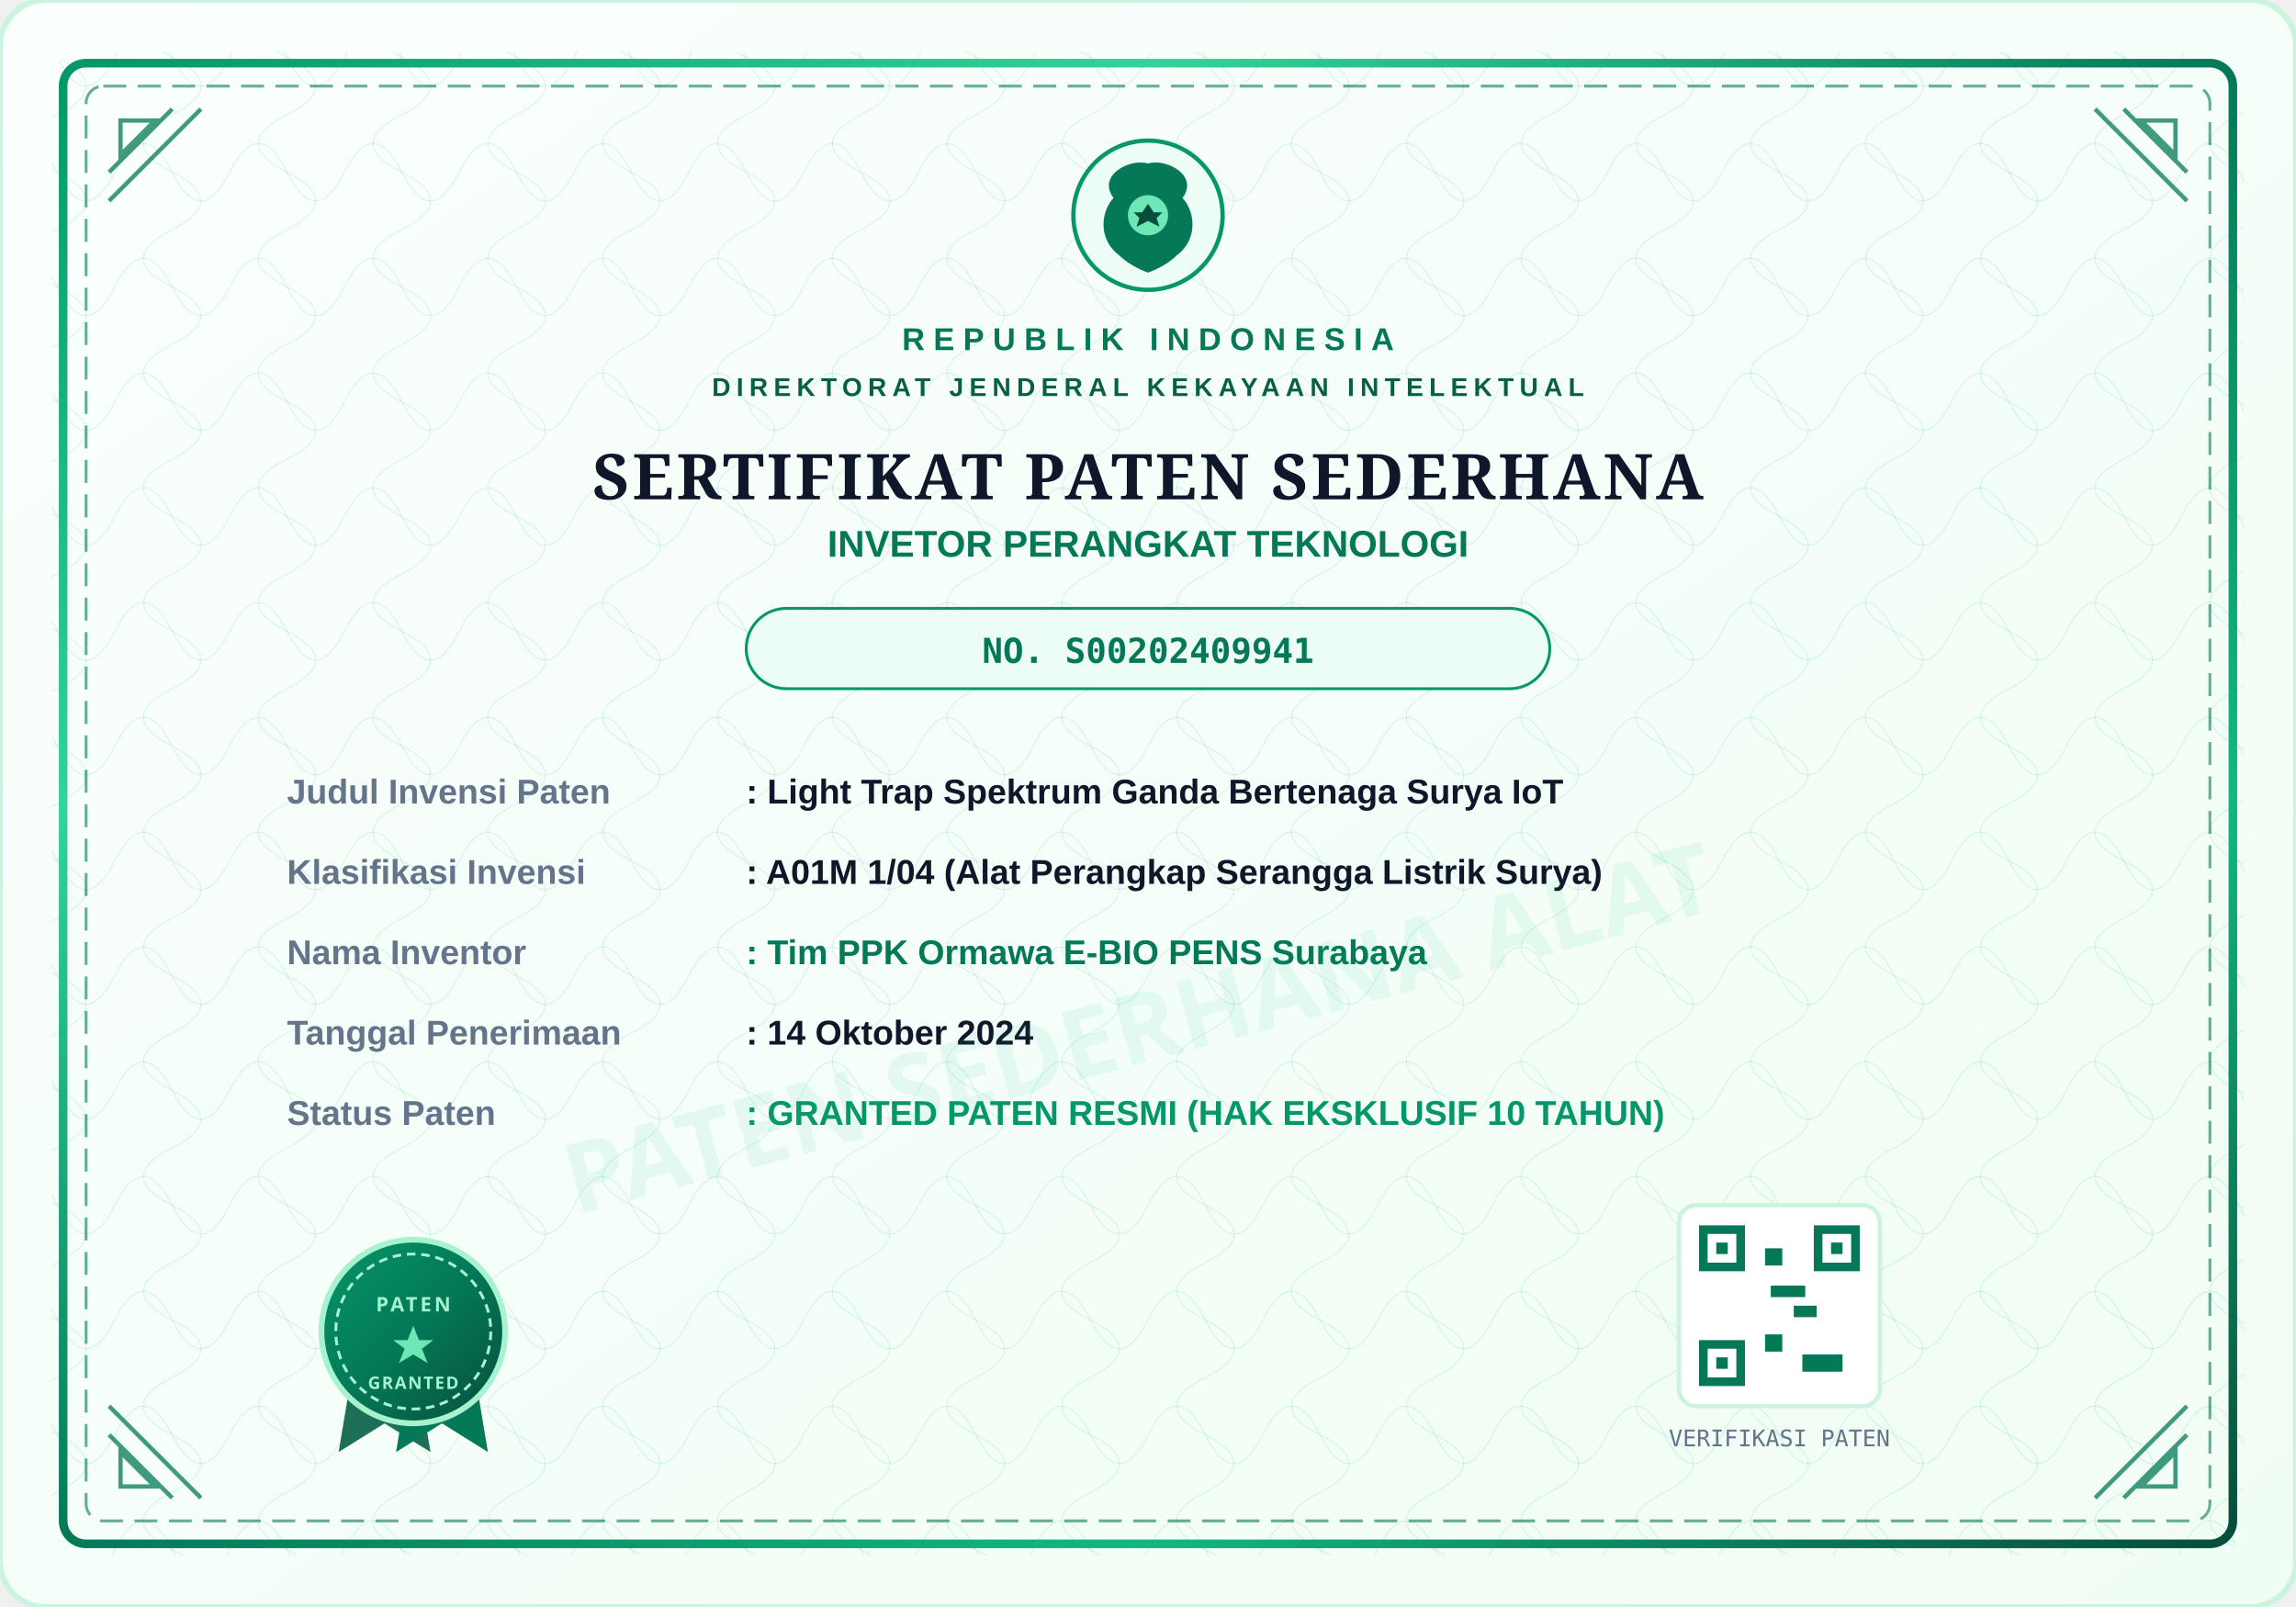
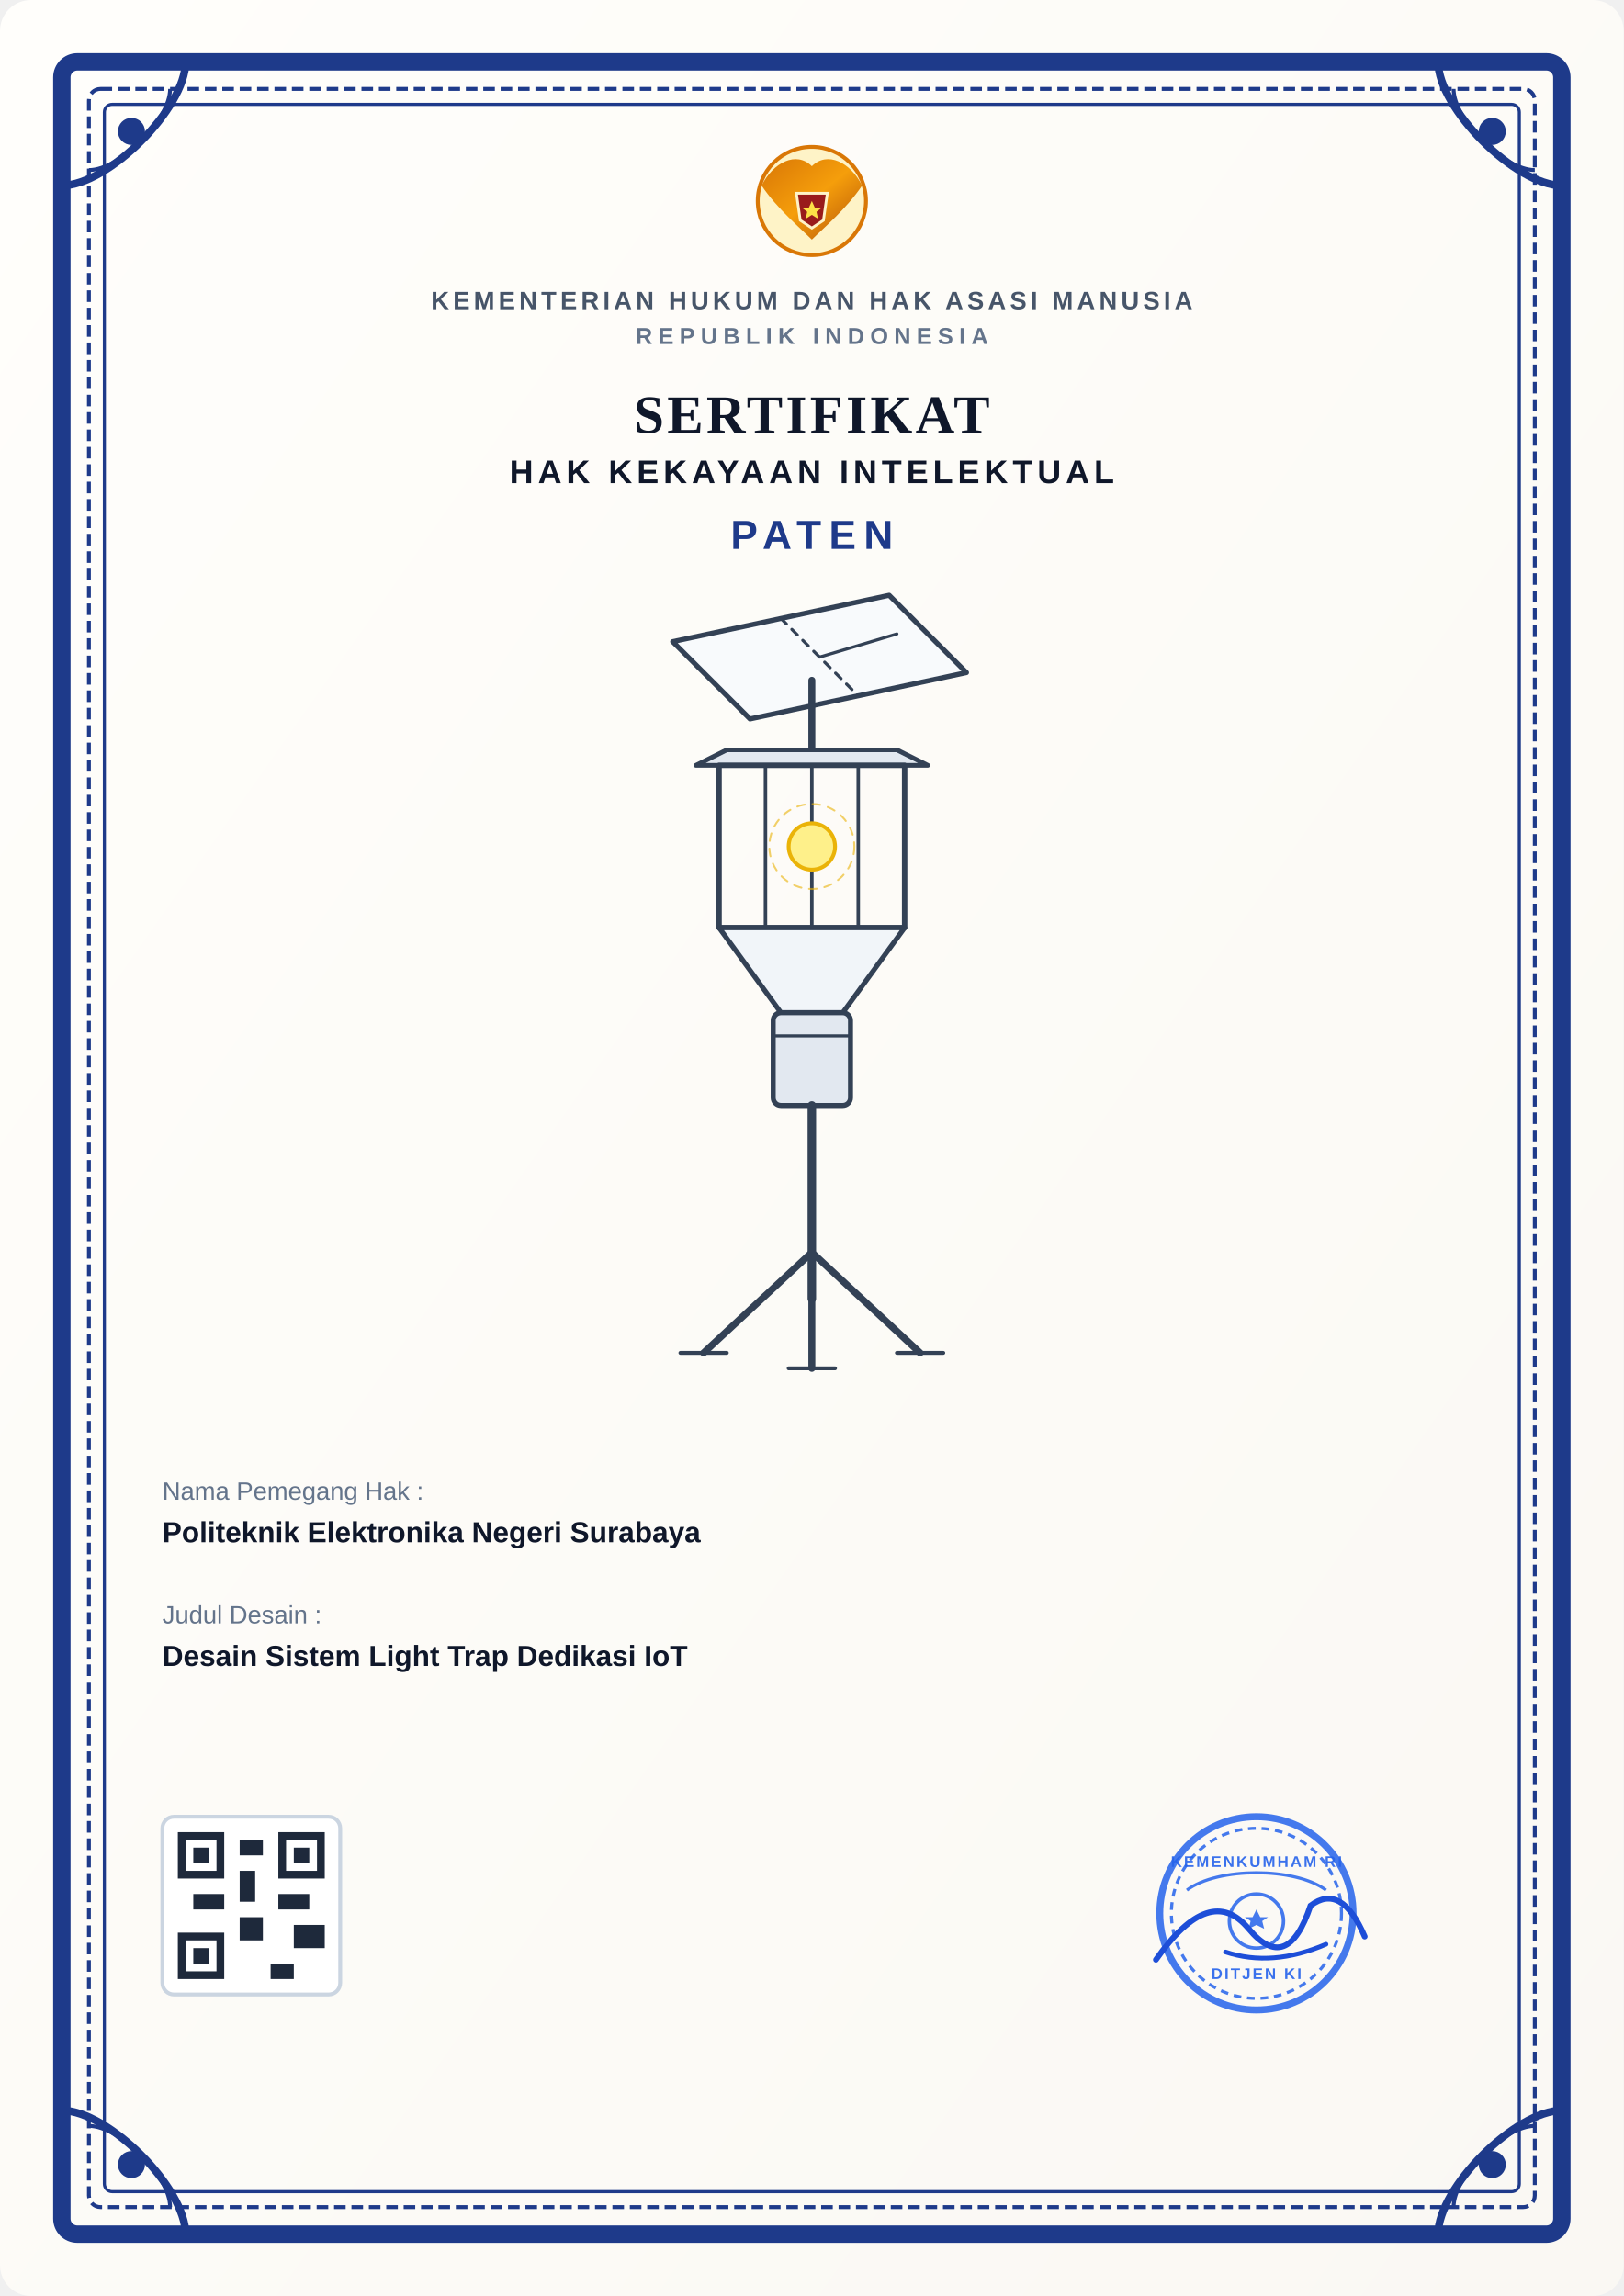
- <svg xmlns="http://www.w3.org/2000/svg" viewBox="0 0 800 560" width="100%" height="100%">
+ <svg xmlns="http://www.w3.org/2000/svg" viewBox="0 0 420 594" width="100%" height="100%">
  <defs>
-     <linearGradient id="bgGradAlat" x1="0%" y1="0%" x2="100%" y2="100%">
-       <stop offset="0%" stop-color="#fafffd" />
-       <stop offset="100%" stop-color="#f0fdf4" />
+     <linearGradient id="paperBgAlat" x1="0%" y1="0%" x2="100%" y2="100%">
+       <stop offset="0%" stop-color="#fffefb" />
+       <stop offset="100%" stop-color="#faf8f3" />
    </linearGradient>
-     <linearGradient id="emeraldBorderAlat" x1="0%" y1="0%" x2="100%" y2="100%">
-       <stop offset="0%" stop-color="#059669" />
-       <stop offset="25%" stop-color="#34d399" />
-       <stop offset="50%" stop-color="#047857" />
-       <stop offset="75%" stop-color="#10b981" />
-       <stop offset="100%" stop-color="#064e3b" />
+     <linearGradient id="goldEmblemAlat" x1="0%" y1="0%" x2="100%" y2="100%">
+       <stop offset="0%" stop-color="#d97706" />
+       <stop offset="50%" stop-color="#f59e0b" />
+       <stop offset="100%" stop-color="#b45309" />
    </linearGradient>
-     <linearGradient id="sealGradAlat" x1="0%" y1="0%" x2="100%" y2="100%">
-       <stop offset="0%" stop-color="#059669" />
-       <stop offset="50%" stop-color="#047857" />
-       <stop offset="100%" stop-color="#064e3b" />
-     </linearGradient>
-     <pattern id="guillocheAlat" width="40" height="40" patternUnits="userSpaceOnUse">
-       <path d="M 0,20 Q 10,0 20,20 T 40,20" fill="none" stroke="#10b981" stroke-width="0.35" opacity="0.16" />
-       <path d="M 20,0 Q 0,10 20,20 T 20,40" fill="none" stroke="#10b981" stroke-width="0.35" opacity="0.16" />
-     </pattern>
  </defs>
-   <rect x="0" y="0" width="800" height="560" rx="16" fill="url(#bgGradAlat)" stroke="#cbf3dd" stroke-width="2" />
-   <rect x="18" y="18" width="764" height="524" rx="10" fill="url(#guillocheAlat)" />
-   <rect x="22" y="22" width="756" height="516" rx="8" fill="none" stroke="url(#emeraldBorderAlat)" stroke-width="3" />
-   <rect x="30" y="30" width="740" height="500" rx="6" fill="none" stroke="#047857" stroke-width="1" stroke-dasharray="8,4" opacity="0.6" />
-   <g stroke="#047857" stroke-width="1.5" fill="none" opacity="0.75">
-     <path d="M 38 60 L 60 38 M 38 70 L 70 38 M 42 42 L 54 42 L 42 54 Z" />
-     <path d="M 762 60 L 740 38 M 762 70 L 730 38 M 758 42 L 746 42 L 758 54 Z" />
-     <path d="M 38 500 L 60 522 M 38 490 L 70 522 M 42 518 L 54 518 L 42 506 Z" />
-     <path d="M 762 500 L 740 522 M 762 490 L 730 522 M 758 518 L 746 518 L 758 506 Z" />
+   <rect width="420" height="594" rx="8" fill="url(#paperBgAlat)" />
+   <g stroke="#1e3a8a">
+     <rect x="16" y="16" width="388" height="562" rx="4" fill="none" stroke-width="4.5" />
+     <rect x="23" y="23" width="374" height="548" rx="3" fill="none" stroke-width="1" stroke-dasharray="3,1.5" />
+     <rect x="27" y="27" width="366" height="540" rx="2" fill="none" stroke-width="0.8" />
+     <path d="M 16 48 C 28 48 48 28 48 16" fill="none" stroke-width="2" />
+     <path d="M 23 44 C 31 44 44 31 44 23" fill="none" stroke-width="1" />
+     <circle cx="34" cy="34" r="3" fill="#1e3a8a" />
+     <path d="M 404 48 C 392 48 372 28 372 16" fill="none" stroke-width="2" />
+     <path d="M 397 44 C 389 44 376 31 376 23" fill="none" stroke-width="1" />
+     <circle cx="386" cy="34" r="3" fill="#1e3a8a" />
+     <path d="M 16 546 C 28 546 48 566 48 578" fill="none" stroke-width="2" />
+     <path d="M 23 550 C 31 550 44 563 44 571" fill="none" stroke-width="1" />
+     <circle cx="34" cy="560" r="3" fill="#1e3a8a" />
+     <path d="M 404 546 C 392 546 372 566 372 578" fill="none" stroke-width="2" />
+     <path d="M 397 550 C 389 550 376 563 376 571" fill="none" stroke-width="1" />
+     <circle cx="386" cy="560" r="3" fill="#1e3a8a" />
  </g>
-   <g transform="translate(400, 75)" text-anchor="middle">
-     <circle cx="0" cy="0" r="26" fill="#ecfdf5" stroke="#059669" stroke-width="1.5" />
-     <path d="M -12,-6 C -18,-14 -6,-20 0,-18 C 6,-20 18,-14 12,-6 C 16,-2 18,8 10,14 C 6,18 0,20 0,20 C 0,20 -6,18 -10,14 C -18,8 -16,-2 -12,-6 Z" fill="#047857" />
-     <circle cx="0" cy="0" r="7" fill="#6ee7b7" />
-     <polygon points="0,-4 2,-1 5,-1 3,1 4,4 0,2 -4,4 -3,1 -5,-1 -2,-1" fill="#064e3b" />
+   <g transform="translate(210, 52)">
+     <circle cx="0" cy="0" r="14" fill="#fef3c7" stroke="#d97706" stroke-width="1" />
+     <path d="M 0,-9 C -4,-13 -10,-10 -13,-4 C -9,2 -3,7 0,10 C 3,7 9,2 13,-4 C 10,-10 4,-13 0,-9 Z" fill="url(#goldEmblemAlat)" />
+     <path d="M -4,-2 L 4,-2 L 3,5 L 0,7 L -3,5 Z" fill="#991b1b" stroke="#fef3c7" stroke-width="0.7" />
+     <polygon points="0,0 0.8,1.8 2.5,1.8 1.2,2.8 1.6,4.6 0,3.6 -1.6,4.6 -1.2,2.8 -2.5,1.8 -0.8,1.8" fill="#fde047" />
  </g>
-   <text x="400" y="122" text-anchor="middle" font-family="'Plus Jakarta Sans', Arial, sans-serif" font-size="11" font-weight="700" letter-spacing="3" fill="#047857">REPUBLIK INDONESIA</text>
-   <text x="400" y="138" text-anchor="middle" font-family="'Plus Jakarta Sans', Arial, sans-serif" font-size="9" font-weight="600" letter-spacing="2" fill="#065f46">DIREKTORAT JENDERAL KEKAYAAN INTELEKTUAL</text>
-   <text x="400" y="174" text-anchor="middle" font-family="Georgia, serif" font-size="22" font-weight="bold" fill="#0f172a" letter-spacing="1">SERTIFIKAT PATEN SEDERHANA</text>
-   <text x="400" y="194" text-anchor="middle" font-family="'Plus Jakarta Sans', Arial, sans-serif" font-size="13" font-weight="700" fill="#047857">INVETOR PERANGKAT TEKNOLOGI</text>
-   <line x1="260" y1="204" x2="540" y2="204" stroke="url(#emeraldBorderAlat)" stroke-width="1.5" />
-   <g transform="translate(400, 226)">
-     <rect x="-140" y="-14" width="280" height="28" rx="14" fill="#ecfdf5" stroke="#059669" stroke-width="1" />
-     <text x="0" y="5" text-anchor="middle" font-family="'JetBrains Mono', monospace, sans-serif" font-size="12" font-weight="700" fill="#047857">NO. S00202409941</text>
+   <text x="210" y="80" text-anchor="middle" font-family="'Plus Jakarta Sans', Arial, sans-serif" font-size="6.5" font-weight="700" letter-spacing="1" fill="#475569">KEMENTERIAN HUKUM DAN HAK ASASI MANUSIA</text>
+   <text x="210" y="89" text-anchor="middle" font-family="'Plus Jakarta Sans', Arial, sans-serif" font-size="6" font-weight="700" letter-spacing="1.5" fill="#64748b">REPUBLIK INDONESIA</text>
+   <text x="210" y="112" text-anchor="middle" font-family="Georgia, 'Times New Roman', serif" font-size="14" font-weight="bold" letter-spacing="0.8" fill="#0f172a">SERTIFIKAT</text>
+   <text x="210" y="125" text-anchor="middle" font-family="'Plus Jakarta Sans', Arial, sans-serif" font-size="8.5" font-weight="800" letter-spacing="1.2" fill="#0f172a">HAK KEKAYAAN INTELEKTUAL</text>
+   <text x="210" y="142" text-anchor="middle" font-family="'Plus Jakarta Sans', Arial, sans-serif" font-size="10.5" font-weight="800" letter-spacing="2" fill="#1e3a8a">PATEN</text>
+   <g transform="translate(210, 246)" stroke="#334155" stroke-linecap="round" stroke-linejoin="round">
+     <polygon points="-36,-80 20,-92 40,-72 -16,-60" fill="#f8fafc" stroke-width="1.3" />
+     <line x1="-8" y1="-86" x2="12" y2="-66" stroke-width="0.8" stroke-dasharray="2,2" />
+     <line x1="2" y1="-76" x2="22" y2="-82" stroke-width="0.8" />
+     <path d="M 0,-70 L 0,-50" stroke-width="1.8" />
+     <path d="M -30,-48 L 30,-48 L 22,-52 L -22,-52 Z" fill="#e2e8f0" stroke-width="1.2" />
+     <rect x="-24" y="-48" width="48" height="42" fill="none" stroke-width="1.4" />
+     <line x1="-12" y1="-48" x2="-12" y2="-6" stroke-width="0.9" />
+     <line x1="0" y1="-48" x2="0" y2="-6" stroke-width="0.9" />
+     <line x1="12" y1="-48" x2="12" y2="-6" stroke-width="0.9" />
+     <circle cx="0" cy="-27" r="6" fill="#fef08a" stroke="#eab308" stroke-width="1" />
+     <circle cx="0" cy="-27" r="11" fill="none" stroke="#eab308" stroke-width="0.5" stroke-dasharray="2,2" opacity="0.6" />
+     <polygon points="-24,-6 24,-6 8,16 -8,16" fill="#f1f5f9" stroke-width="1.3" />
+     <rect x="-10" y="16" width="20" height="24" rx="2" fill="#e2e8f0" stroke-width="1.3" />
+     <line x1="-10" y1="22" x2="10" y2="22" stroke-width="0.8" />
+     <line x1="0" y1="40" x2="0" y2="90" stroke-width="2.2" />
+     <line x1="0" y1="78" x2="-28" y2="104" stroke-width="1.8" />
+     <line x1="0" y1="78" x2="28" y2="104" stroke-width="1.8" />
+     <line x1="0" y1="78" x2="0" y2="108" stroke-width="1.8" />
+     <line x1="-34" y1="104" x2="-22" y2="104" stroke-width="1" />
+     <line x1="22" y1="104" x2="34" y2="104" stroke-width="1" />
+     <line x1="-6" y1="108" x2="6" y2="108" stroke-width="1" />
  </g>
-   <g transform="translate(100, 280)" font-family="'Plus Jakarta Sans', Arial, sans-serif" font-size="12">
-     <text x="0" y="0" font-weight="600" fill="#64748b">Judul Invensi Paten</text>
-     <text x="160" y="0" font-weight="700" fill="#0f172a">: Light Trap Spektrum Ganda Bertenaga Surya IoT</text>
-     <text x="0" y="28" font-weight="600" fill="#64748b">Klasifikasi Invensi</text>
-     <text x="160" y="28" font-weight="700" fill="#0f172a">: A01M 1/04 (Alat Perangkap Serangga Listrik Surya)</text>
-     <text x="0" y="56" font-weight="600" fill="#64748b">Nama Inventor</text>
-     <text x="160" y="56" font-weight="700" fill="#047857">: Tim PPK Ormawa E-BIO PENS Surabaya</text>
-     <text x="0" y="84" font-weight="600" fill="#64748b">Tanggal Penerimaan</text>
-     <text x="160" y="84" font-weight="700" fill="#0f172a">: 14 Oktober 2024</text>
-     <text x="0" y="112" font-weight="600" fill="#64748b">Status Paten</text>
-     <text x="160" y="112" font-weight="700" fill="#059669">: GRANTED PATEN RESMI (HAK EKSKLUSIF 10 TAHUN)</text>
+   <g transform="translate(42, 388)" font-family="'Plus Jakarta Sans', Arial, sans-serif">
+     <text x="0" y="0" font-size="6.5" font-weight="500" fill="#64748b">Nama Pemegang Hak :</text>
+     <text x="0" y="11" font-size="7.5" font-weight="700" fill="#0f172a">Politeknik Elektronika Negeri Surabaya</text>
+     <text x="0" y="32" font-size="6.5" font-weight="500" fill="#64748b">Judul Desain :</text>
+     <text x="0" y="43" font-size="7.5" font-weight="700" fill="#0f172a">Desain Sistem Light Trap Dedikasi IoT</text>
  </g>
-   <g transform="translate(140, 460)">
-     <path d="M -16,10 L -22,46 L -6,36 L 10,46 L 4,10 Z" fill="#065f46" opacity="0.9" />
-     <path d="M 4,10 L -2,46 L 14,36 L 30,46 L 24,10 Z" fill="#047857" />
-     <circle cx="4" cy="4" r="32" fill="url(#sealGradAlat)" stroke="#a7f3d0" stroke-width="2" />
-     <circle cx="4" cy="4" r="27" fill="none" stroke="#a7f3d0" stroke-width="1" stroke-dasharray="3,2" />
-     <text x="4" y="-3" text-anchor="middle" font-family="'Plus Jakarta Sans', sans-serif" font-size="7" font-weight="800" fill="#a7f3d0" letter-spacing="1">PATEN</text>
-     <polygon points="4,2 6,7 11,7 7,10 9,15 4,12 -1,15 1,10 -3,7 2,7" fill="#6ee7b7" />
-     <text x="4" y="24" text-anchor="middle" font-family="'Plus Jakarta Sans', sans-serif" font-size="6" font-weight="700" fill="#a7f3d0" letter-spacing="0.5">GRANTED</text>
+   <g transform="translate(42, 470)">
+     <rect x="0" y="0" width="46" height="46" rx="3" fill="#ffffff" stroke="#cbd5e1" stroke-width="1" />
+     <rect x="4" y="4" width="12" height="12" fill="#1e293b" />
+     <rect x="6" y="6" width="8" height="8" fill="#ffffff" />
+     <rect x="8" y="8" width="4" height="4" fill="#1e293b" />
+     <rect x="30" y="4" width="12" height="12" fill="#1e293b" />
+     <rect x="32" y="6" width="8" height="8" fill="#ffffff" />
+     <rect x="34" y="8" width="4" height="4" fill="#1e293b" />
+     <rect x="4" y="30" width="12" height="12" fill="#1e293b" />
+     <rect x="6" y="32" width="8" height="8" fill="#ffffff" />
+     <rect x="8" y="34" width="4" height="4" fill="#1e293b" />
+     <rect x="20" y="6" width="6" height="4" fill="#1e293b" />
+     <rect x="20" y="14" width="4" height="8" fill="#1e293b" />
+     <rect x="8" y="20" width="8" height="4" fill="#1e293b" />
+     <rect x="20" y="26" width="6" height="6" fill="#1e293b" />
+     <rect x="30" y="20" width="8" height="4" fill="#1e293b" />
+     <rect x="34" y="28" width="8" height="6" fill="#1e293b" />
+     <rect x="28" y="38" width="6" height="4" fill="#1e293b" />
  </g>
-   <g transform="translate(620, 430)">
-     <rect x="-35" y="-10" width="70" height="70" rx="6" fill="#ffffff" stroke="#cbf3dd" stroke-width="1.5" />
-     <rect x="-28" y="-3" width="16" height="16" fill="#047857" />
-     <rect x="-25" y="0" width="10" height="10" fill="#ffffff" />
-     <rect x="-22" y="3" width="4" height="4" fill="#047857" />
-     <rect x="12" y="-3" width="16" height="16" fill="#047857" />
-     <rect x="15" y="0" width="10" height="10" fill="#ffffff" />
-     <rect x="18" y="3" width="4" height="4" fill="#047857" />
-     <rect x="-28" y="37" width="16" height="16" fill="#047857" />
-     <rect x="-25" y="40" width="10" height="10" fill="#ffffff" />
-     <rect x="-22" y="43" width="4" height="4" fill="#047857" />
-     <rect x="-5" y="5" width="6" height="6" fill="#047857" />
-     <rect x="5" y="25" width="8" height="4" fill="#047857" />
-     <rect x="-5" y="35" width="6" height="6" fill="#047857" />
-     <rect x="8" y="42" width="14" height="6" fill="#047857" />
-     <rect x="-3" y="18" width="12" height="4" fill="#047857" />
-     <text x="0" y="74" text-anchor="middle" font-family="'JetBrains Mono', monospace" font-size="8" fill="#64748b">VERIFIKASI PATEN</text>
+   <g transform="translate(325, 495)">
+     <circle cx="0" cy="0" r="25" fill="none" stroke="#2563eb" stroke-width="1.8" opacity="0.85" />
+     <circle cx="0" cy="0" r="22" fill="none" stroke="#2563eb" stroke-width="0.8" stroke-dasharray="2,1.5" opacity="0.85" />
+     <path d="M -18,-6 C -10,-12 10,-12 18,-6" fill="none" stroke="#2563eb" stroke-width="0.8" opacity="0.85" />
+     <text x="0" y="-12" text-anchor="middle" font-family="'Plus Jakarta Sans', Arial, sans-serif" font-size="4" font-weight="800" fill="#2563eb" letter-spacing="0.5" opacity="0.9">KEMENKUMHAM RI</text>
+     <text x="0" y="17" text-anchor="middle" font-family="'Plus Jakarta Sans', Arial, sans-serif" font-size="4" font-weight="800" fill="#2563eb" letter-spacing="0.5" opacity="0.9">DITJEN KI</text>
+     <circle cx="0" cy="2" r="7" fill="none" stroke="#2563eb" stroke-width="0.9" opacity="0.85" />
+     <polygon points="0,-1 1,1 3,1 1.5,2 2,4 0,3 -2,4 -1.5,2 -3,1 -1,1" fill="#2563eb" opacity="0.85" />
+     <path d="M -26,12 Q -12,-8 -2,4 T 14,-2 Q 22,-8 28,6" fill="none" stroke="#1d4ed8" stroke-width="1.5" stroke-linecap="round" />
+     <path d="M -8,10 Q 4,14 18,8" fill="none" stroke="#1d4ed8" stroke-width="1.2" stroke-linecap="round" />
  </g>
-   <text x="400" y="370" text-anchor="middle" font-family="'Plus Jakarta Sans', sans-serif" font-size="34" font-weight="900" fill="#10b981" opacity="0.08" transform="rotate(-15, 400, 370)">PATEN SEDERHANA ALAT</text>
</svg>
